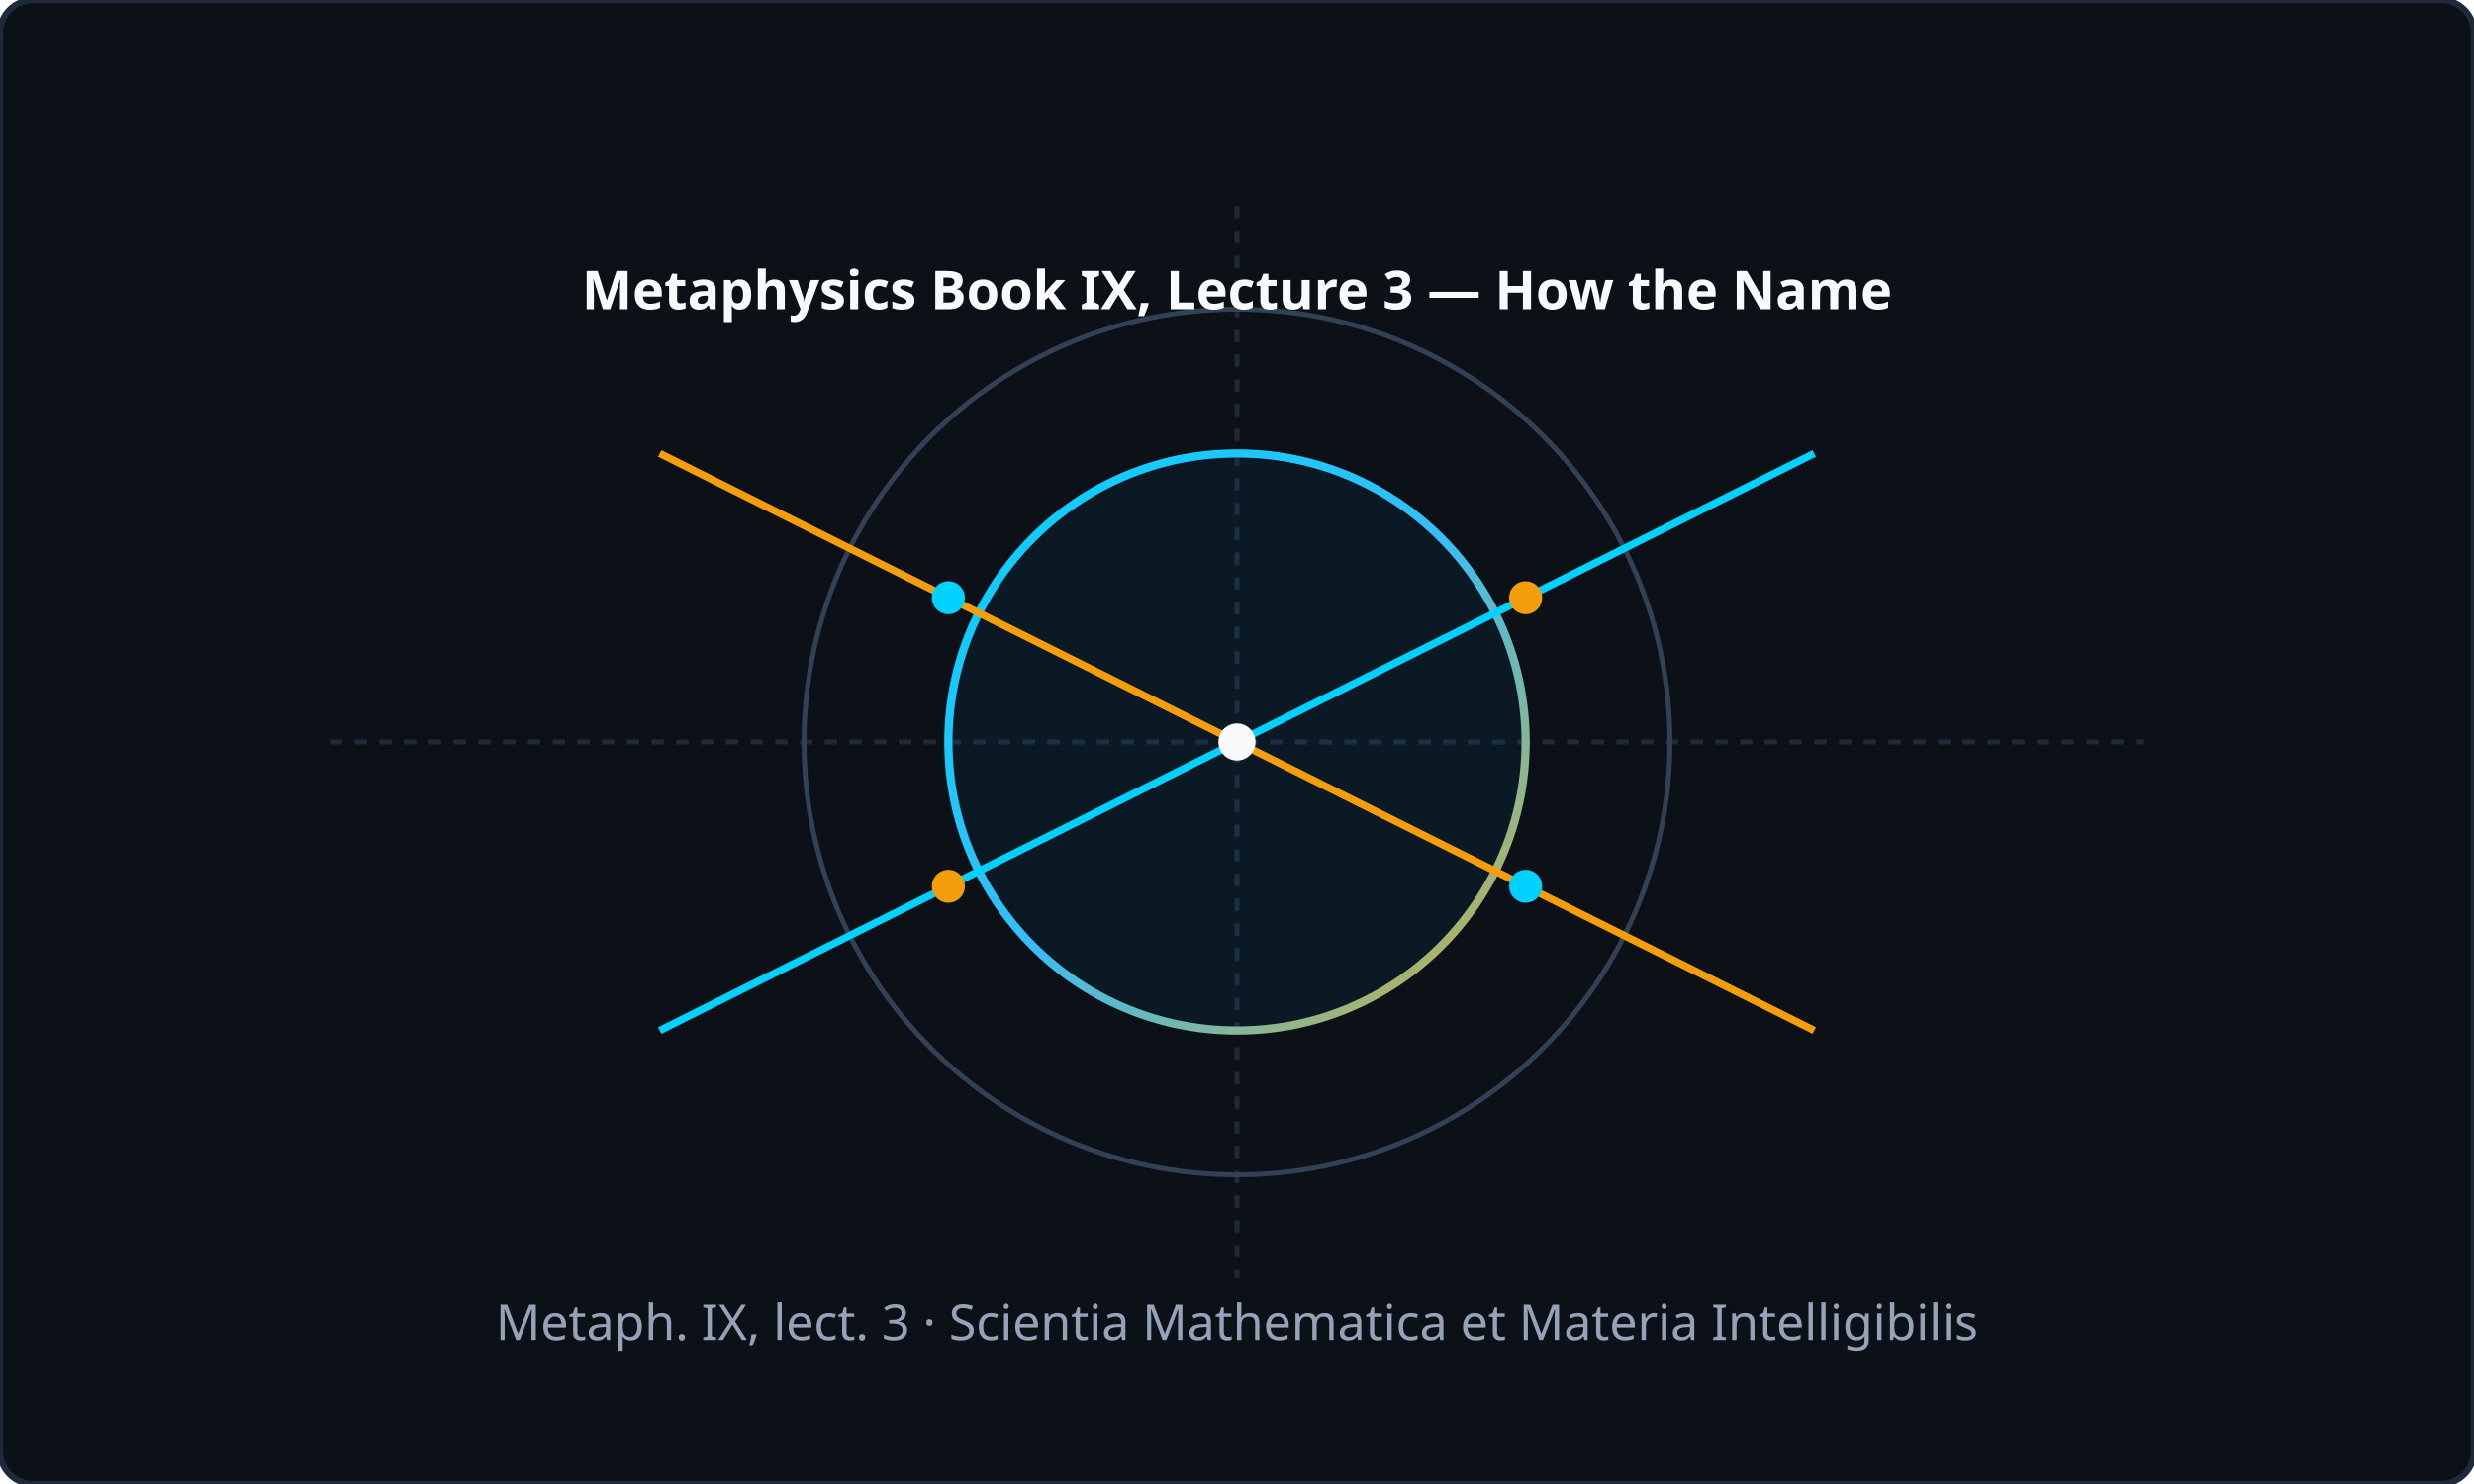
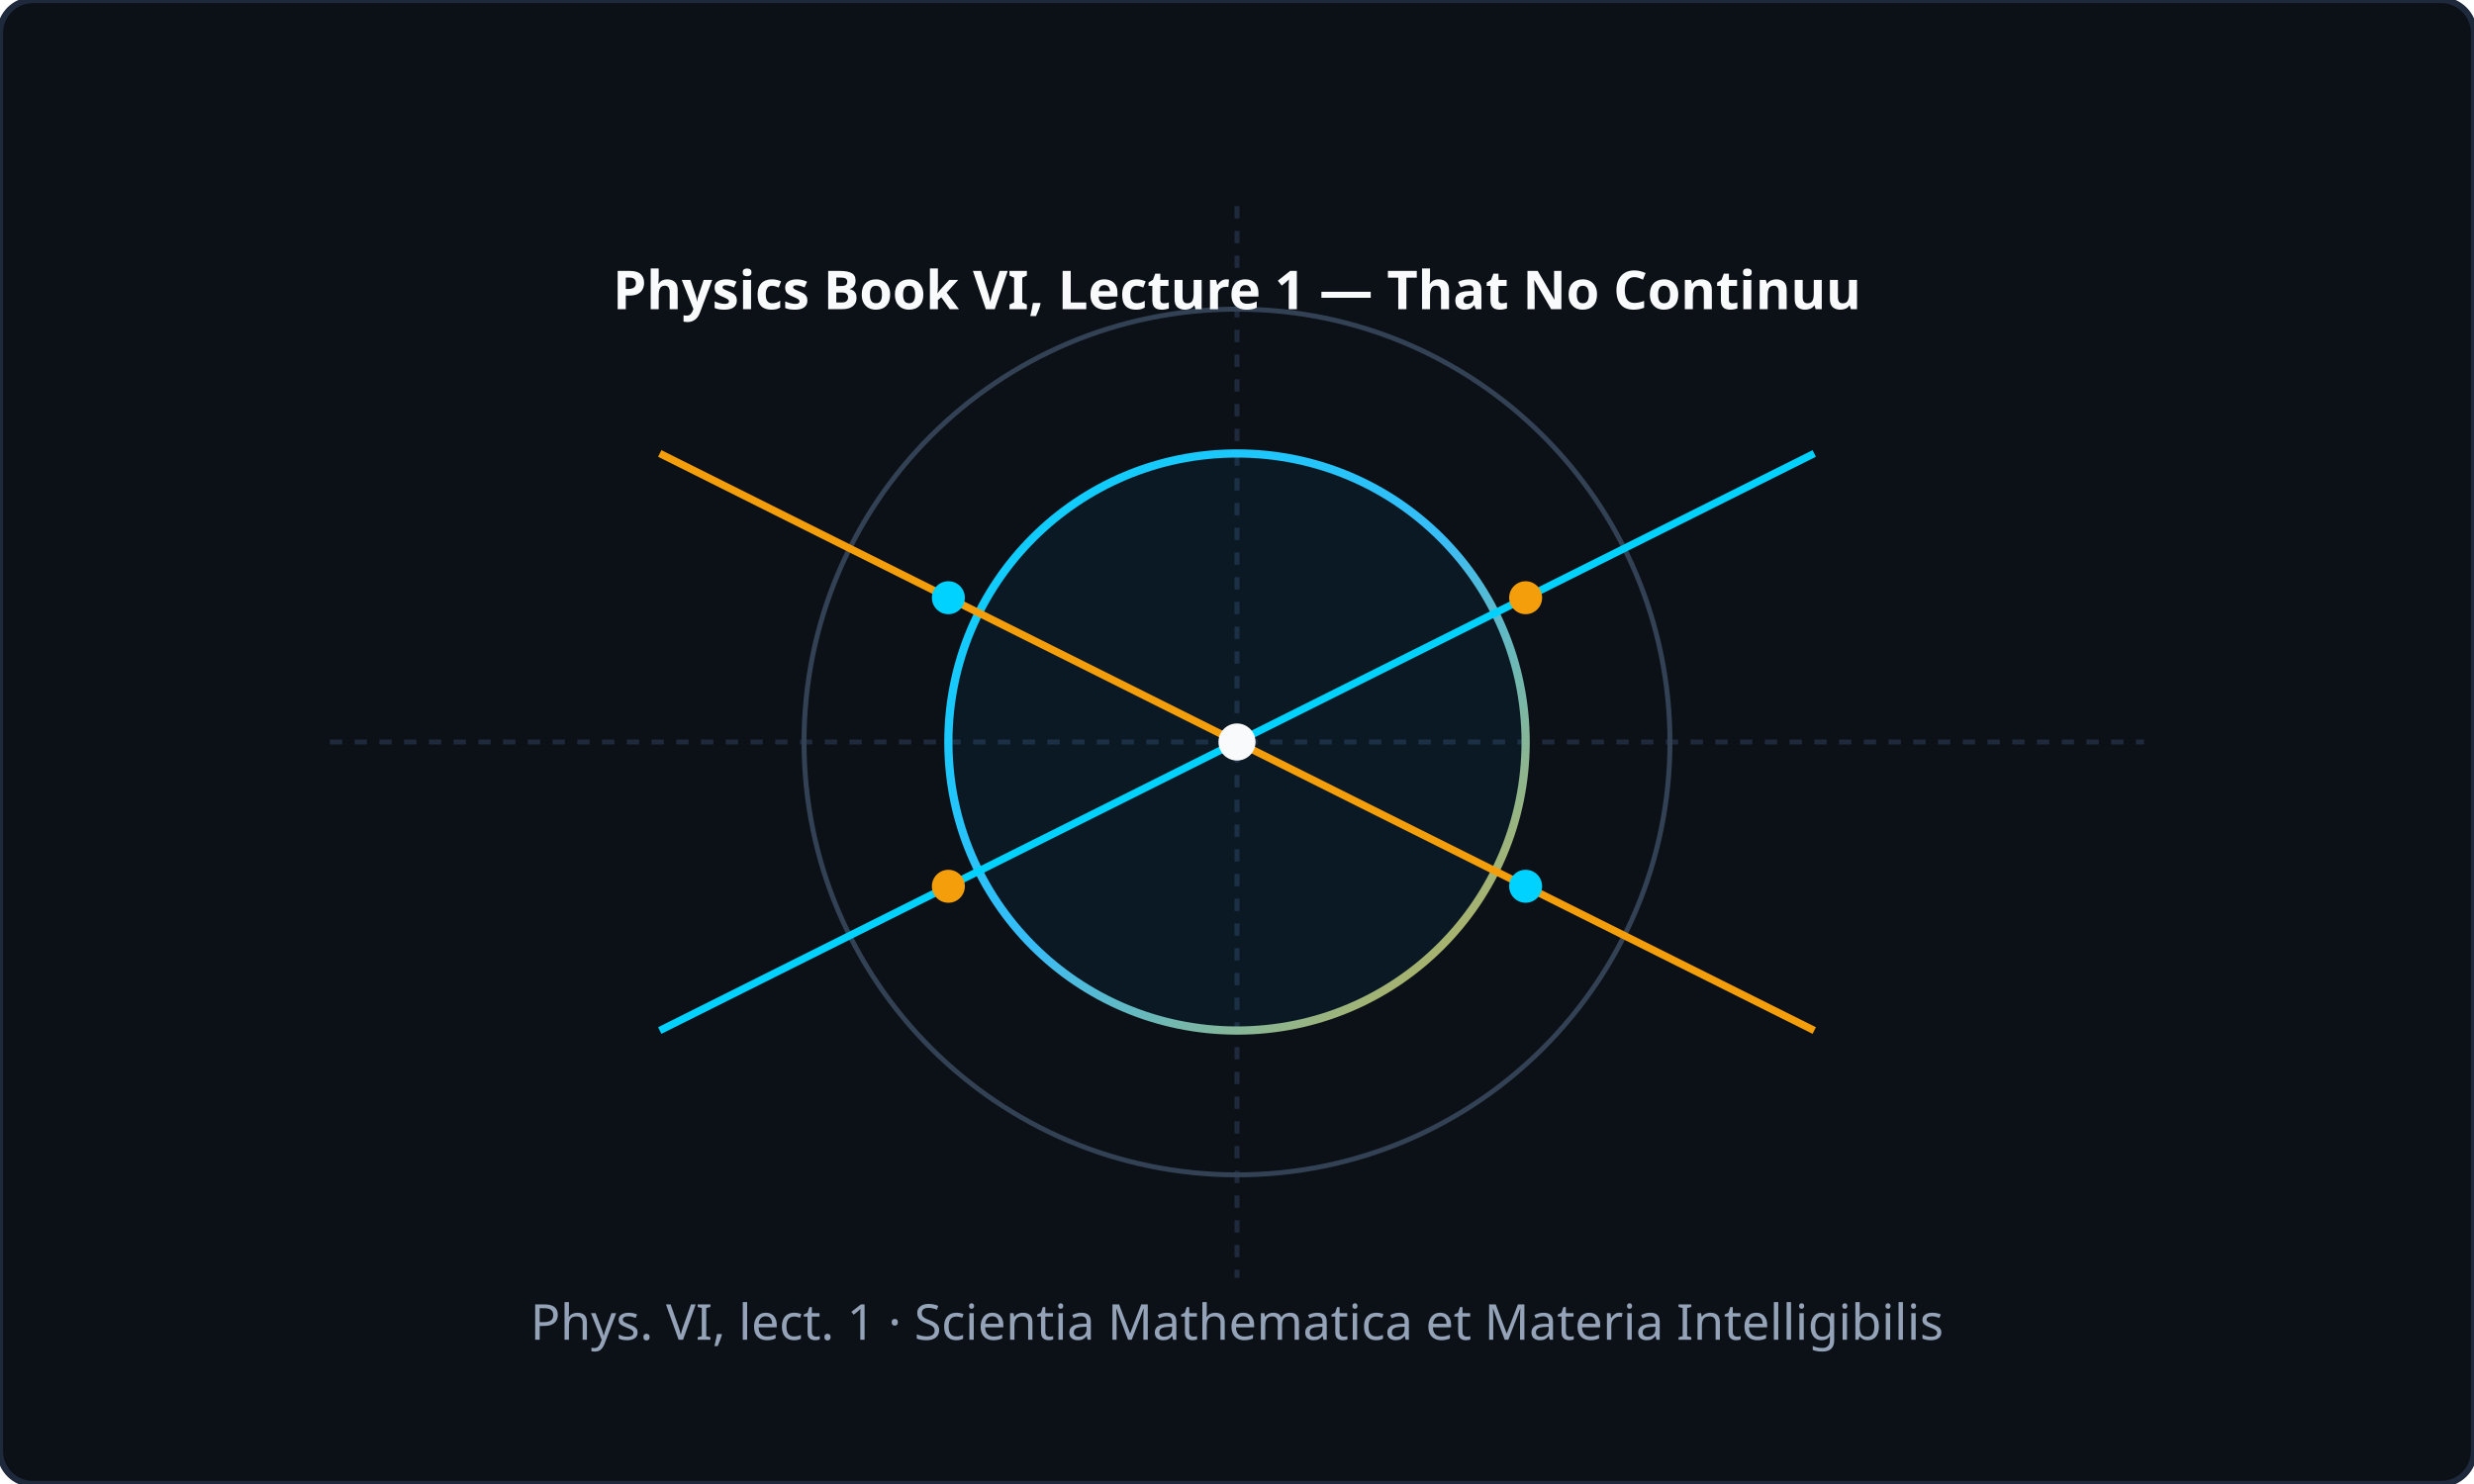
<svg xmlns="http://www.w3.org/2000/svg" viewBox="0 0 600 360" width="100%" height="auto">
  <rect width="600" height="360" rx="8" fill="#0c1017" stroke="#1e293b" stroke-width="1.5" />
  <defs>
    <linearGradient id="geomGrad" x1="0%" y1="0%" x2="100%" y2="100%">
      <stop offset="0%" stop-color="#00d2ff" />
      <stop offset="50%" stop-color="#38bdf8" />
      <stop offset="100%" stop-color="#d4af37" />
    </linearGradient>
  </defs>
  <line x1="80" y1="180" x2="520" y2="180" stroke="#1e293b" stroke-width="1.2" stroke-dasharray="3,3" />
  <line x1="300" y1="50" x2="300" y2="310" stroke="#1e293b" stroke-width="1.2" stroke-dasharray="3,3" />
  <circle cx="300" cy="180" r="105" fill="none" stroke="#334155" stroke-width="1.2" />
  <circle cx="300" cy="180" r="70" fill="#0284c7" fill-opacity="0.08" stroke="url(#geomGrad)" stroke-width="2" />
  <line x1="160" y1="110" x2="440" y2="250" stroke="#f59e0b" stroke-width="1.8" />
  <line x1="160" y1="250" x2="440" y2="110" stroke="#00d2ff" stroke-width="1.8" />
  <circle cx="300" cy="180" r="4.5" fill="#f8fafc" />
  <circle cx="230" cy="145" r="4" fill="#00d2ff" />
  <circle cx="370" cy="215" r="4" fill="#00d2ff" />
  <circle cx="230" cy="215" r="4" fill="#f59e0b" />
  <circle cx="370" cy="145" r="4" fill="#f59e0b" />
-   <text x="300" y="75" fill="#f8fafc" font-size="13" font-family="system-ui, sans-serif" text-anchor="middle" font-weight="600">Metaphysics Book IX, Lecture 3 — How the Name</text>
-   <text x="300" y="325" fill="#94a3b8" font-size="12" font-family="system-ui, sans-serif" text-anchor="middle">Metaph. IX, lect. 3 · Scientia Mathematica et Materia Intelligibilis</text>
+   <text x="300" y="75" fill="#f8fafc" font-size="13" font-family="system-ui, sans-serif" text-anchor="middle" font-weight="600">Physics Book VI, Lecture 1 — That No Continuu</text>
+   <text x="300" y="325" fill="#94a3b8" font-size="12" font-family="system-ui, sans-serif" text-anchor="middle">Phys. VI, lect. 1 · Scientia Mathematica et Materia Intelligibilis</text>
</svg>
